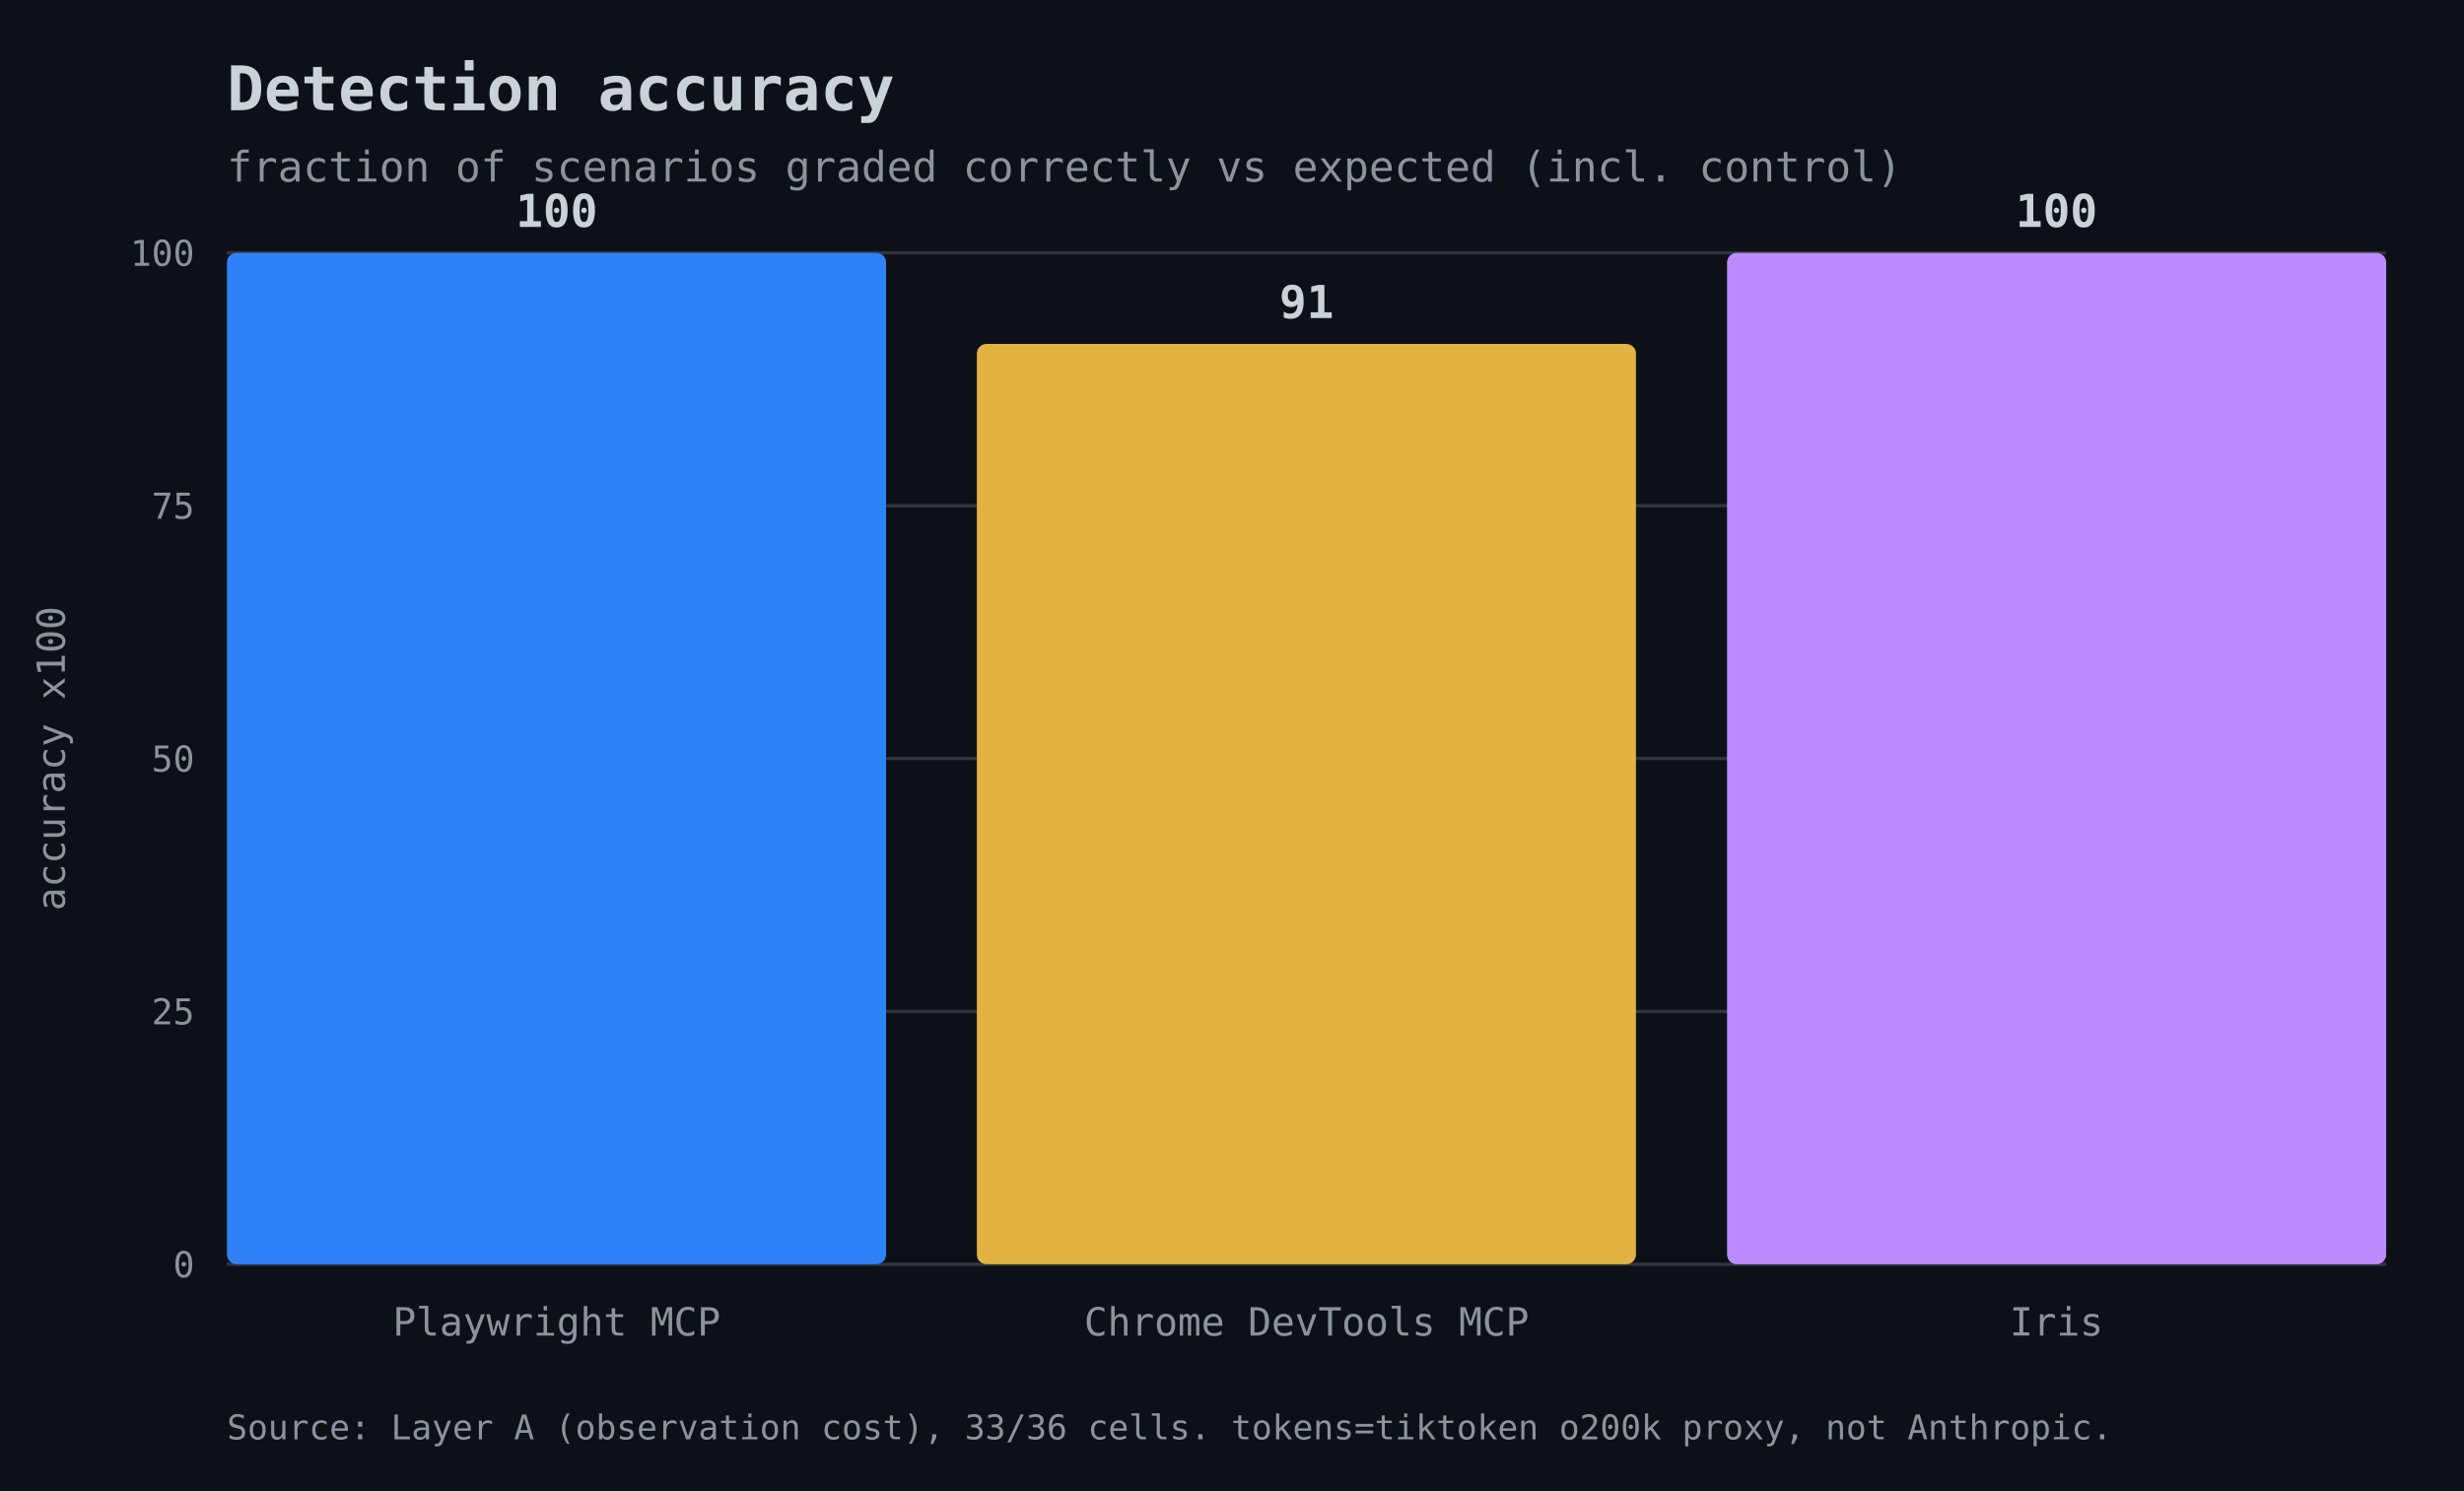
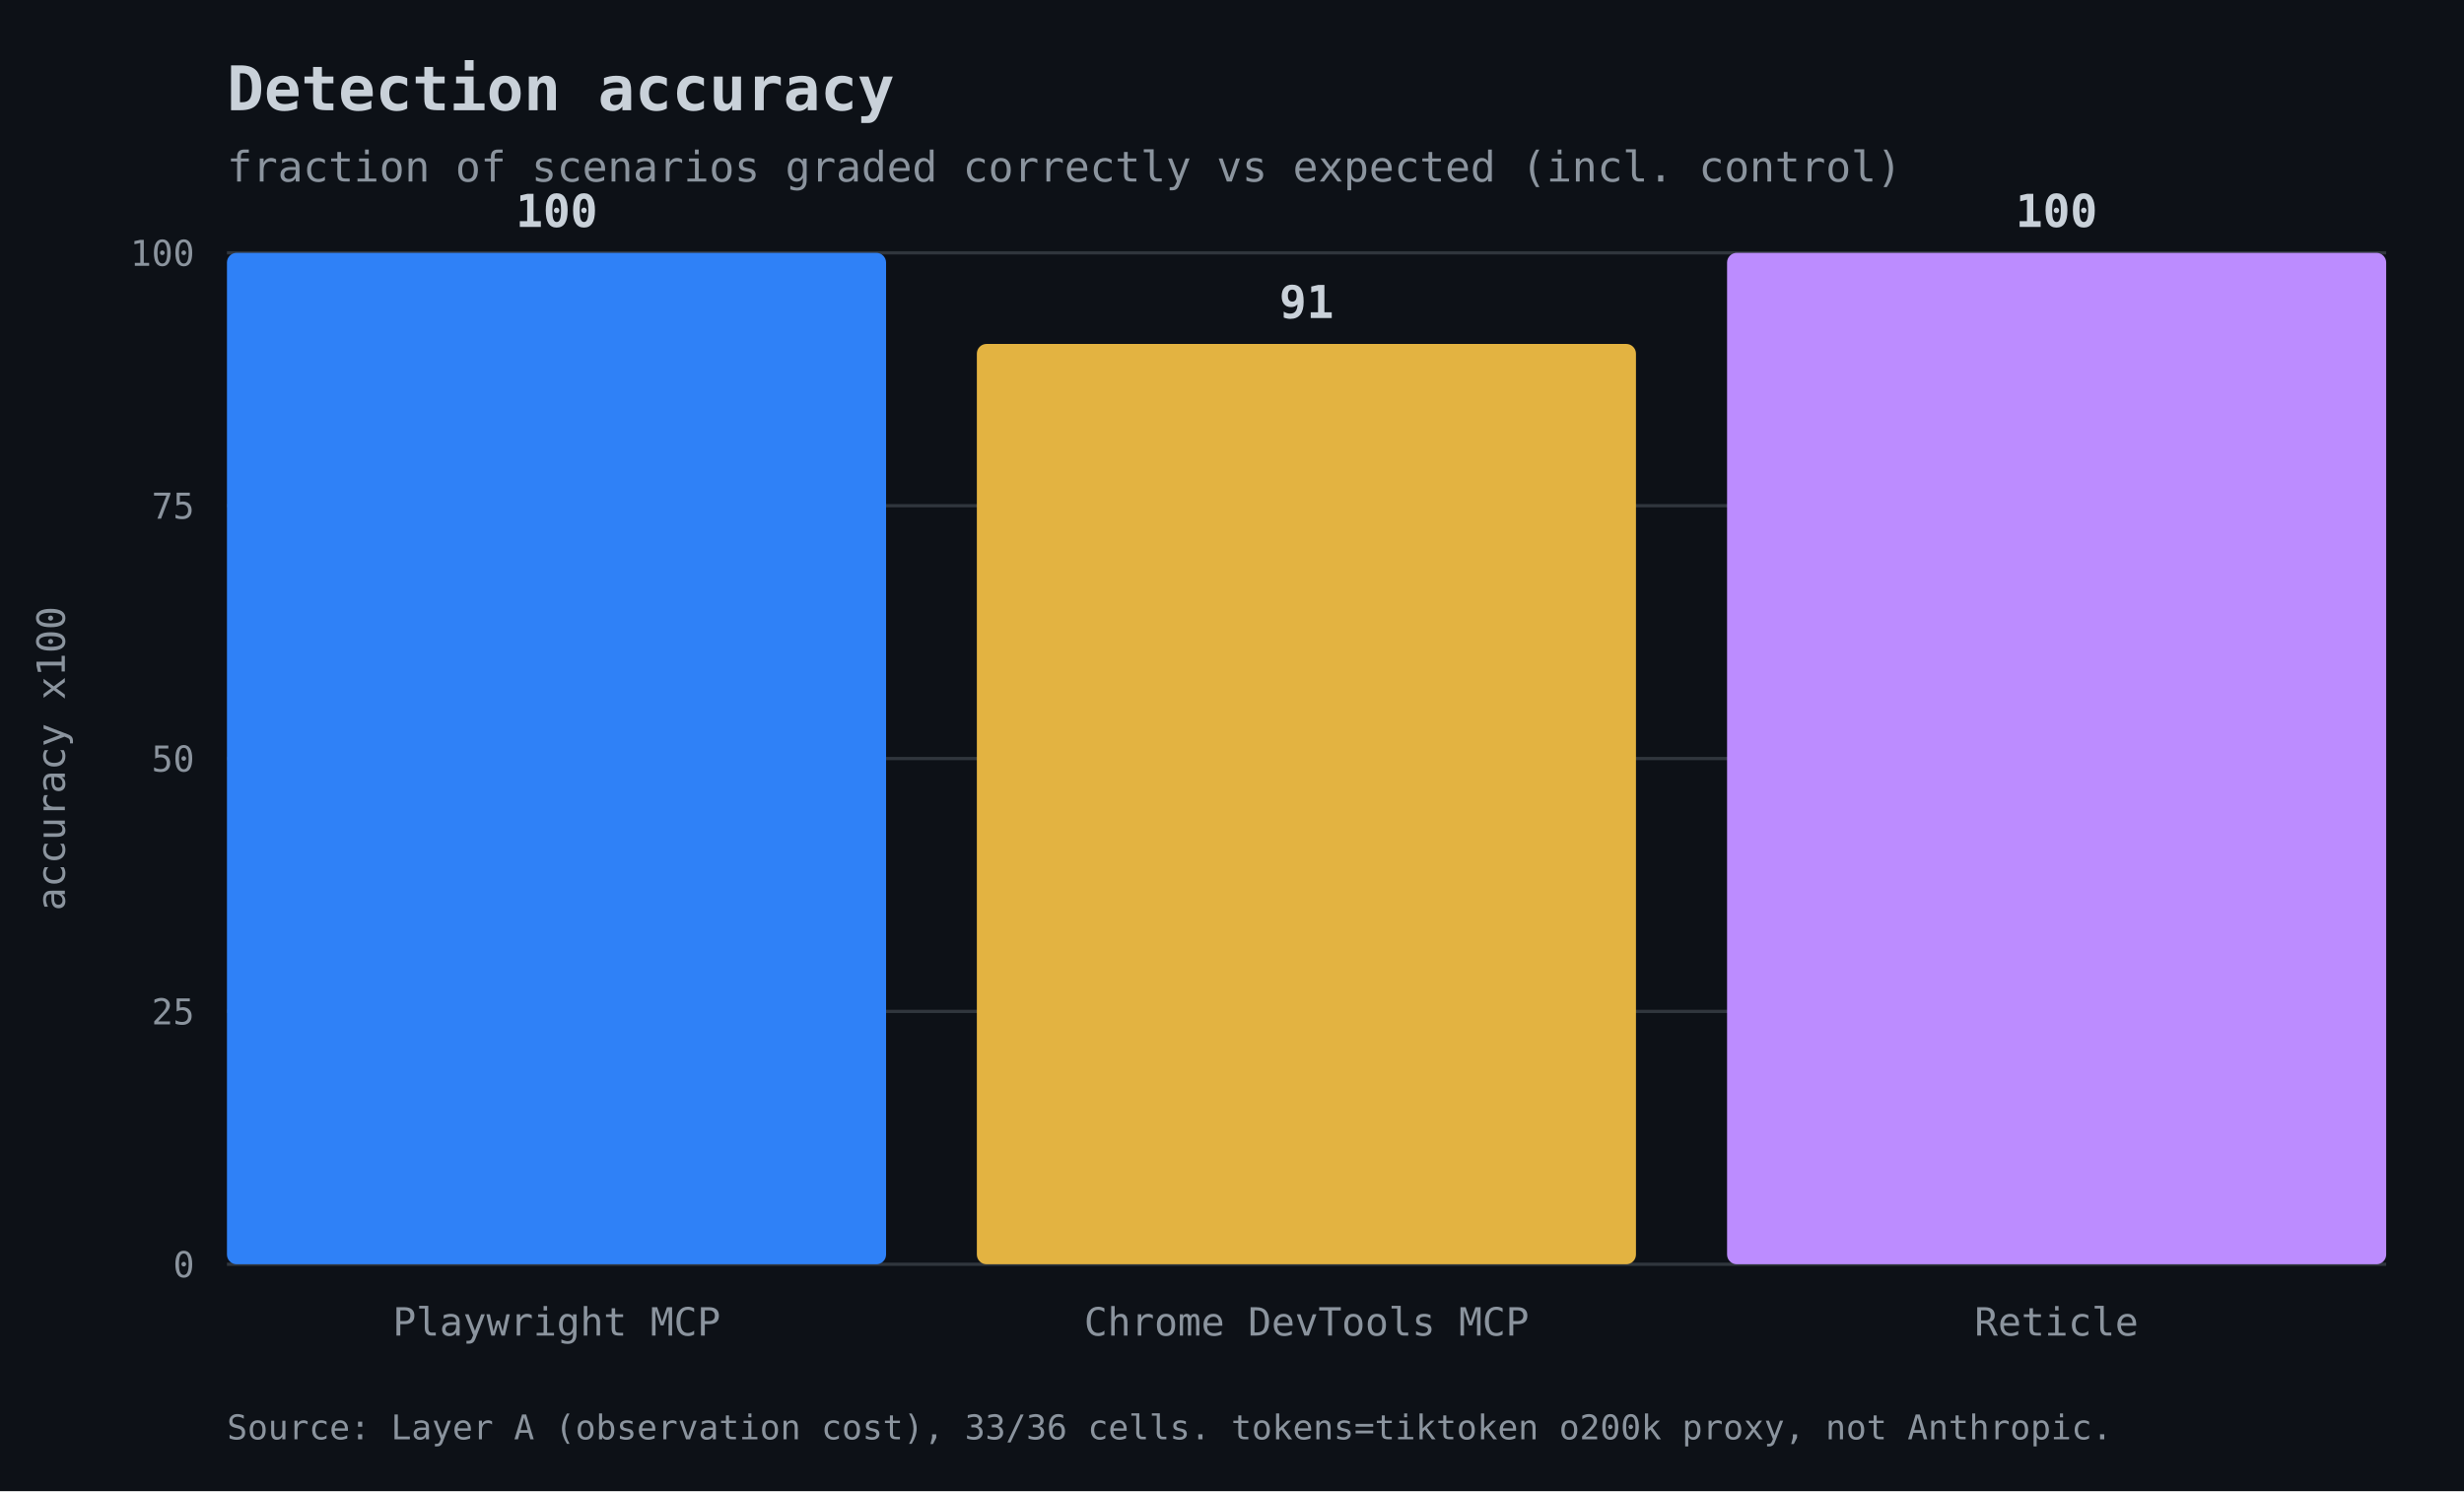
<svg xmlns="http://www.w3.org/2000/svg" width="760" height="460" viewBox="0 0 760 460">
  <rect width="760" height="460" fill="#0d1117" />
  <text x="70" y="34" fill="#c9d1d9" font-size="19" font-family="ui-monospace, SFMono-Regular, Menlo, monospace" font-weight="700">Detection accuracy</text>
  <text x="70" y="56" fill="#8b949e" font-size="13" font-family="ui-monospace, SFMono-Regular, Menlo, monospace">fraction of scenarios graded correctly vs expected (incl. control)</text>
  <text transform="translate(20,234) rotate(-90)" fill="#8b949e" font-size="12" font-family="ui-monospace, SFMono-Regular, Menlo, monospace" text-anchor="middle">accuracy x100</text>
  <line x1="70" y1="390.0" x2="736" y2="390.0" stroke="#30363d" stroke-width="1" />
  <text x="60" y="394.0" fill="#8b949e" font-size="11" font-family="ui-monospace, SFMono-Regular, Menlo, monospace" text-anchor="end">0</text>
  <line x1="70" y1="312.0" x2="736" y2="312.0" stroke="#30363d" stroke-width="1" />
  <text x="60" y="316.0" fill="#8b949e" font-size="11" font-family="ui-monospace, SFMono-Regular, Menlo, monospace" text-anchor="end">25</text>
  <line x1="70" y1="234.0" x2="736" y2="234.0" stroke="#30363d" stroke-width="1" />
  <text x="60" y="238.0" fill="#8b949e" font-size="11" font-family="ui-monospace, SFMono-Regular, Menlo, monospace" text-anchor="end">50</text>
  <line x1="70" y1="156.0" x2="736" y2="156.0" stroke="#30363d" stroke-width="1" />
  <text x="60" y="160.0" fill="#8b949e" font-size="11" font-family="ui-monospace, SFMono-Regular, Menlo, monospace" text-anchor="end">75</text>
  <line x1="70" y1="78.0" x2="736" y2="78.0" stroke="#30363d" stroke-width="1" />
  <text x="60" y="82.0" fill="#8b949e" font-size="11" font-family="ui-monospace, SFMono-Regular, Menlo, monospace" text-anchor="end">100</text>
  <rect x="70.0" y="78.0" width="203.3" height="312.0" rx="3" fill="#2f81f7" />
  <text x="171.7" y="70.0" fill="#c9d1d9" font-size="14" font-family="ui-monospace, SFMono-Regular, Menlo, monospace" text-anchor="middle" font-weight="600">100</text>
  <text x="171.7" y="412.0" fill="#8b949e" font-size="12" font-family="ui-monospace, SFMono-Regular, Menlo, monospace" text-anchor="middle">Playwright MCP</text>
  <rect x="301.3" y="106.1" width="203.3" height="283.9" rx="3" fill="#e3b341" />
  <text x="403.0" y="98.1" fill="#c9d1d9" font-size="14" font-family="ui-monospace, SFMono-Regular, Menlo, monospace" text-anchor="middle" font-weight="600">91</text>
  <text x="403.0" y="412.0" fill="#8b949e" font-size="12" font-family="ui-monospace, SFMono-Regular, Menlo, monospace" text-anchor="middle">Chrome DevTools MCP</text>
  <rect x="532.7" y="78.0" width="203.3" height="312.0" rx="3" fill="#bc8cff" />
  <text x="634.3" y="70.0" fill="#c9d1d9" font-size="14" font-family="ui-monospace, SFMono-Regular, Menlo, monospace" text-anchor="middle" font-weight="600">100</text>
-   <text x="634.3" y="412.0" fill="#8b949e" font-size="12" font-family="ui-monospace, SFMono-Regular, Menlo, monospace" text-anchor="middle">Iris</text>
+   <text x="634.3" y="412.0" fill="#8b949e" font-size="12" font-family="ui-monospace, SFMono-Regular, Menlo, monospace" text-anchor="middle">Reticle</text>
  <text x="70" y="444" fill="#8b949e" font-size="10.5" font-family="ui-monospace, SFMono-Regular, Menlo, monospace">Source: Layer A (observation cost), 33/36 cells. tokens=tiktoken o200k proxy, not Anthropic.</text>
</svg>
